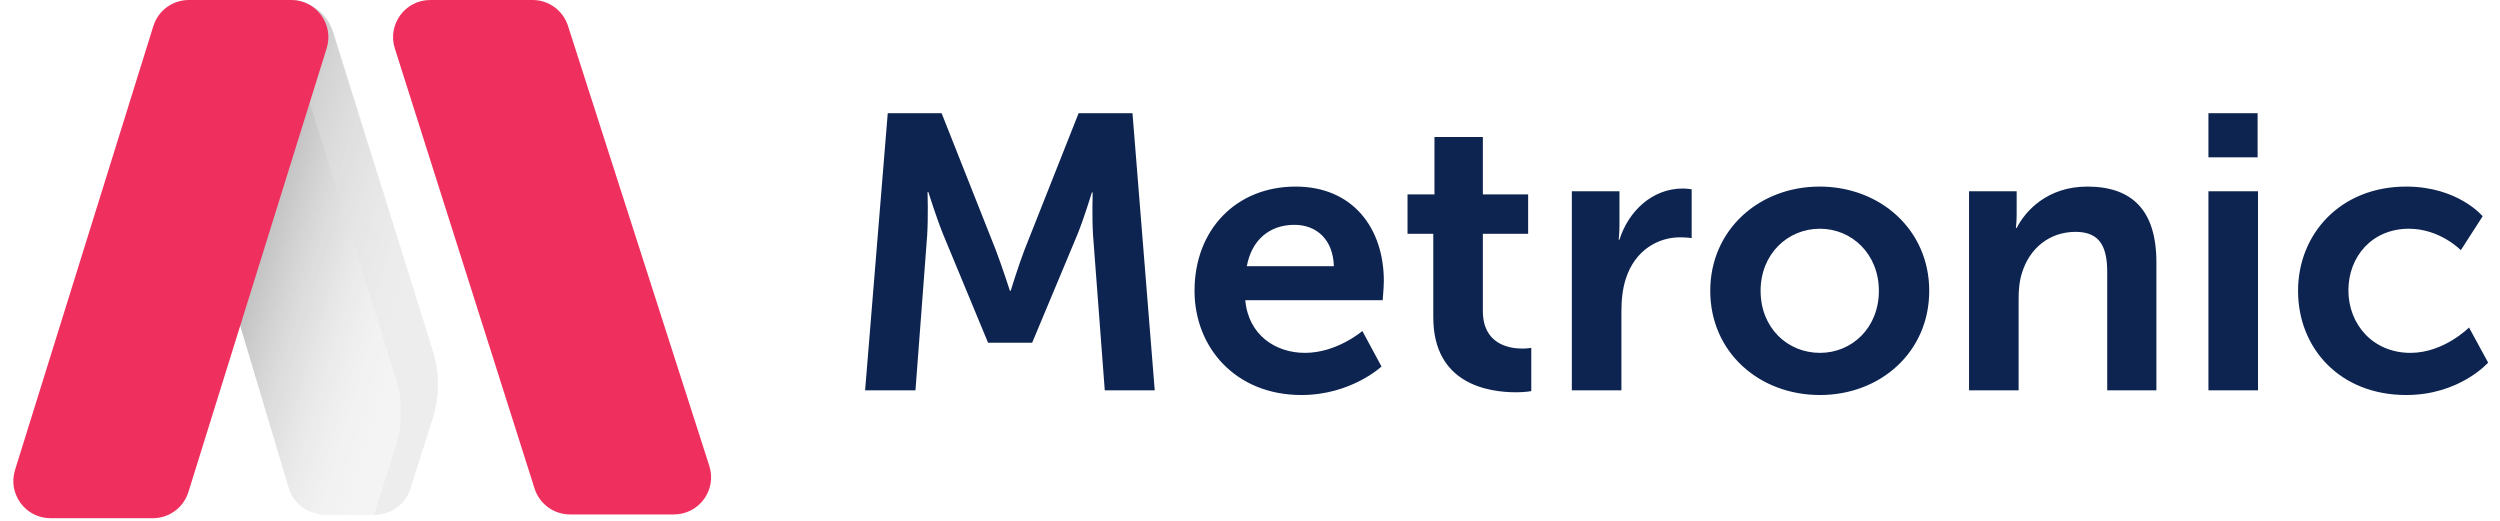
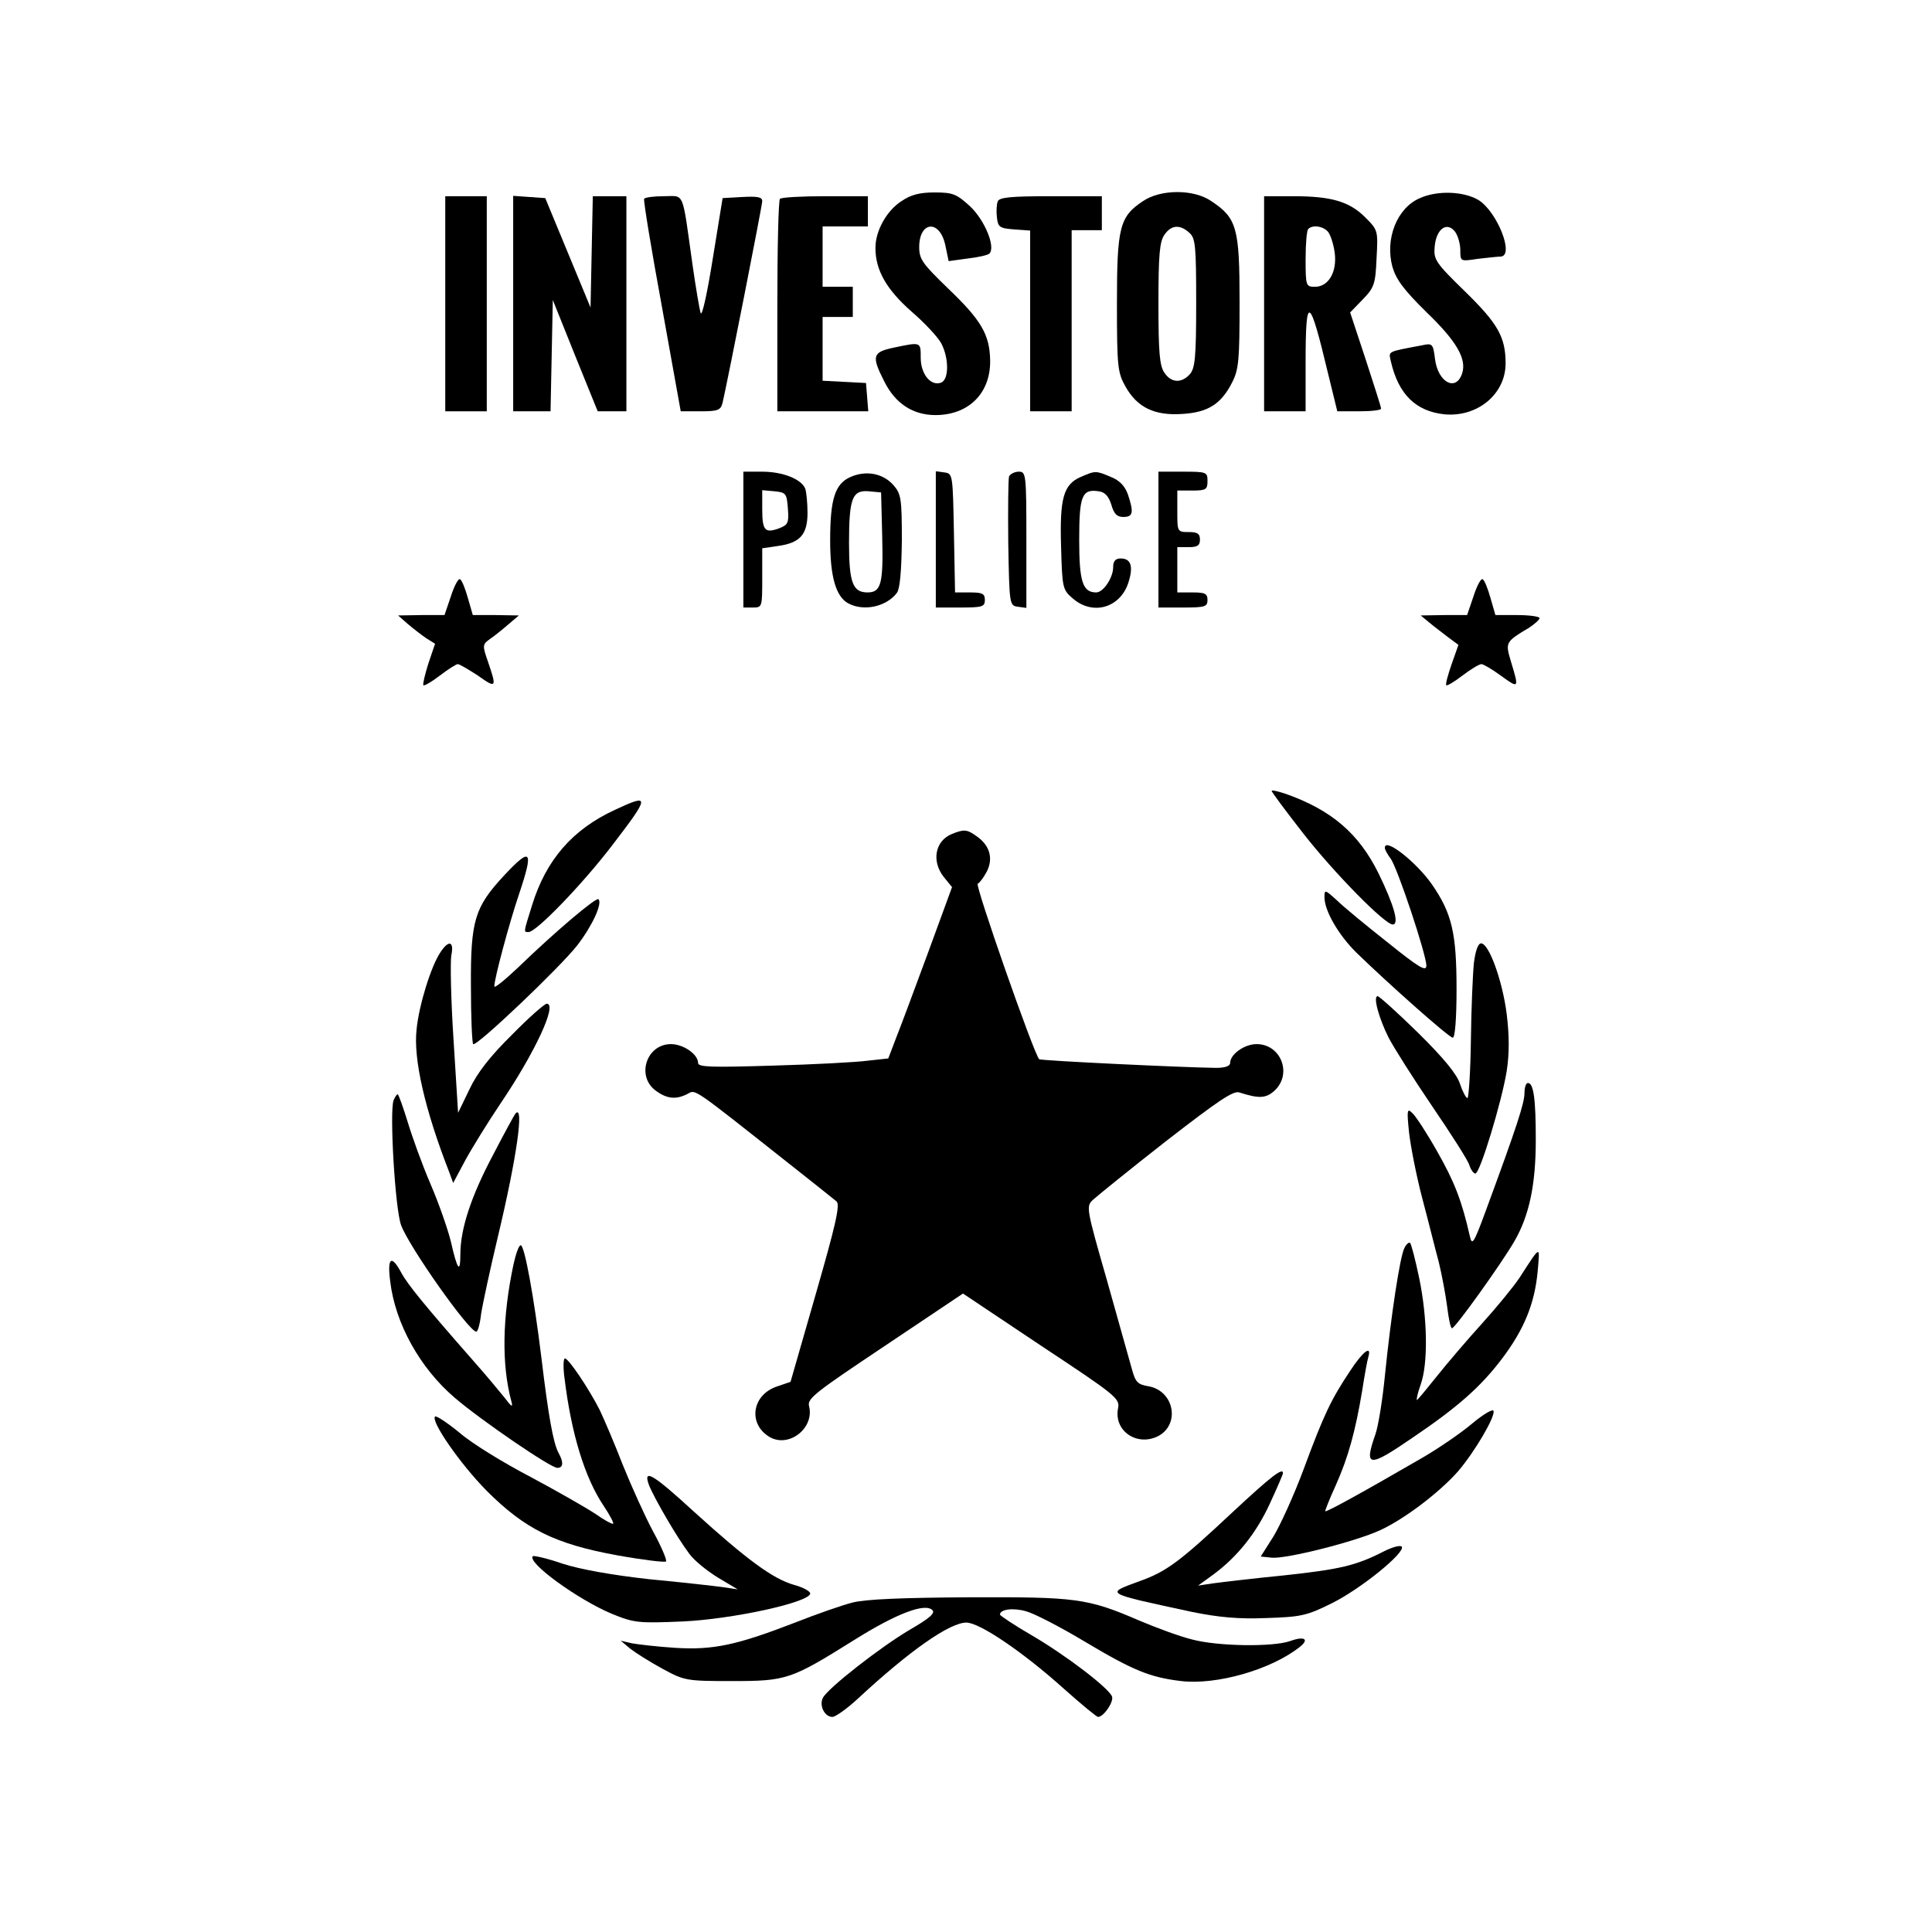
- <svg xmlns="http://www.w3.org/2000/svg" width="269" height="56" viewBox="0 0 269 56" fill="none">
-   <path d="M93.085 42H98.504L99.763 25.326C99.889 23.352 99.805 20.664 99.805 20.664H99.889C99.889 20.664 100.813 23.604 101.527 25.326L106.315 36.876H111.061L115.891 25.326C116.605 23.604 117.487 20.706 117.487 20.706H117.571C117.571 20.706 117.487 23.352 117.613 25.326L118.873 42H124.249L121.855 12.18H116.059L110.221 26.922C109.549 28.686 108.751 31.29 108.751 31.29H108.667C108.667 31.29 107.827 28.686 107.155 26.922L101.317 12.18H95.522L93.085 42ZM128.531 31.29C128.531 37.38 132.941 42.504 140.039 42.504C145.373 42.504 148.649 39.438 148.649 39.438L146.591 35.616C146.591 35.616 143.861 37.968 140.417 37.968C137.225 37.968 134.327 36.036 133.991 32.298H148.775C148.775 32.298 148.901 30.87 148.901 30.24C148.901 24.57 145.583 20.076 139.409 20.076C133.025 20.076 128.531 24.696 128.531 31.29ZM134.159 28.644C134.663 25.872 136.553 24.192 139.283 24.192C141.635 24.192 143.441 25.746 143.525 28.644H134.159ZM154.222 34.146C154.222 41.328 160.144 42.21 163.126 42.21C164.134 42.21 164.764 42.084 164.764 42.084V37.422C164.764 37.422 164.386 37.506 163.798 37.506C162.328 37.506 159.556 37.002 159.556 33.474V25.158H164.428V20.916H159.556V14.742H154.348V20.916H151.45V25.158H154.222V34.146ZM169.13 42H174.464V33.516C174.464 32.256 174.59 31.08 174.926 30.03C175.934 26.838 178.496 25.536 180.764 25.536C181.478 25.536 182.024 25.62 182.024 25.62V20.37C182.024 20.37 181.562 20.286 181.058 20.286C177.782 20.286 175.22 22.722 174.254 25.788H174.17C174.17 25.788 174.254 25.074 174.254 24.276V20.58H169.13V42ZM184.023 31.29C184.023 37.884 189.273 42.504 195.825 42.504C202.335 42.504 207.585 37.884 207.585 31.29C207.585 24.738 202.335 20.076 195.783 20.076C189.273 20.076 184.023 24.738 184.023 31.29ZM189.441 31.29C189.441 27.342 192.339 24.612 195.825 24.612C199.269 24.612 202.167 27.342 202.167 31.29C202.167 35.28 199.269 37.968 195.825 37.968C192.339 37.968 189.441 35.28 189.441 31.29ZM211.869 42H217.203V32.172C217.203 31.164 217.287 30.198 217.581 29.316C218.379 26.754 220.479 24.948 223.335 24.948C226.065 24.948 226.737 26.712 226.737 29.316V42H232.029V28.224C232.029 22.554 229.341 20.076 224.595 20.076C220.269 20.076 217.917 22.722 216.993 24.528H216.909C216.909 24.528 216.993 23.856 216.993 23.058V20.58H211.869V42ZM237.627 16.926H242.919V12.18H237.627V16.926ZM237.627 42H242.961V20.58H237.627V42ZM247.27 31.29C247.27 37.506 251.806 42.504 258.904 42.504C264.658 42.504 267.724 39.018 267.724 39.018L265.666 35.238C265.666 35.238 262.978 37.968 259.366 37.968C255.292 37.968 252.688 34.86 252.688 31.248C252.688 27.594 255.25 24.612 259.198 24.612C262.558 24.612 264.784 26.922 264.784 26.922L267.136 23.268C267.136 23.268 264.49 20.076 258.904 20.076C251.806 20.076 247.27 25.2 247.27 31.29Z" fill="#0D2451" />
-   <path d="M61.114 2.777L76.323 50.13C77.152 52.712 75.226 55.353 72.514 55.353H61.331C59.588 55.353 58.046 54.225 57.518 52.564L42.483 5.211C41.664 2.631 43.589 0 46.295 0H57.306C59.044 0 60.583 1.122 61.114 2.777Z" fill="#EF305E" />
-   <g filter="url(#filter0_i)">
-     <path d="M46.548 37.8L35.824 3.449C35.184 1.397 33.284 0 31.134 0C28.518 0 26.36 2.05 26.227 4.663L24.919 30.339C24.872 31.251 24.982 32.164 25.244 33.039L31.066 52.5C31.572 54.193 33.13 55.353 34.898 55.353H40.309C42.05 55.353 43.591 54.227 44.12 52.569L46.527 45.021C47.275 42.674 47.283 40.152 46.548 37.8Z" fill="#F4F4F4" />
-     <path d="M46.548 37.8L35.824 3.449C35.184 1.397 33.284 0 31.134 0C28.518 0 26.36 2.05 26.227 4.663L24.919 30.339C24.872 31.251 24.982 32.164 25.244 33.039L31.066 52.5C31.572 54.193 33.13 55.353 34.898 55.353H40.309C42.05 55.353 43.591 54.227 44.12 52.569L46.527 45.021C47.275 42.674 47.283 40.152 46.548 37.8Z" fill="url(#paint0_linear)" />
+ <svg xmlns="http://www.w3.org/2000/svg" version="1.0" width="512pt" height="512pt" viewBox="0 0 512 512" preserveAspectRatio="xMidYMid meet">
+   <g transform="translate(0,512) scale(0.1,-0.1)" fill="#000000" stroke="none">
+     <path d="M2389 4587 c-40 -26 -69 -79 -69 -124 0 -59 29 -110 96 -169 36 -31 71 -69 79 -85 20 -39 20 -95 -1 -103 -27 -10 -54 22 -54 66 0 42 1 42 -70 27 -58 -12 -61 -22 -27 -89 29 -59 76 -90 136 -90 88 0 146 58 145 144 -1 70 -24 108 -113 193 -66 64 -75 76 -75 108 0 69 54 74 69 6 l9 -43 51 7 c27 3 53 9 57 13 17 17 -12 88 -51 125 -36 33 -46 37 -94 37 -40 0 -63 -6 -88 -23z" />
+     <path d="M3029 4587 c-62 -41 -69 -69 -69 -272 0 -168 2 -183 23 -220 31 -55 77 -77 150 -72 68 4 103 26 132 83 18 35 20 59 20 214 0 196 -7 222 -75 267 -46 32 -134 32 -181 0z m123 -84 c16 -14 18 -34 18 -186 0 -145 -3 -173 -17 -189 -22 -24 -49 -23 -67 4 -13 18 -16 54 -16 183 0 129 3 165 16 183 18 26 41 28 66 5z" />
+     <path d="M3763 4595 c-61 -26 -93 -108 -73 -182 10 -34 30 -61 91 -121 79 -76 106 -123 94 -161 -16 -50 -64 -25 -72 37 -5 41 -7 43 -34 37 -95 -18 -89 -15 -83 -43 20 -87 66 -132 142 -140 88 -8 162 54 162 135 0 70 -21 106 -107 190 -79 77 -84 85 -81 119 4 47 32 68 54 40 8 -11 14 -33 14 -49 0 -30 0 -30 46 -23 26 3 53 6 60 6 39 0 -8 119 -58 150 -39 23 -108 26 -155 5z" />
+     <path d="M1180 4315 l0 -285 55 0 55 0 0 285 0 285 -55 0 -55 0 0 -285z" />
+     <path d="M1360 4316 l0 -286 50 0 49 0 3 148 3 147 59 -147 60 -148 38 0 38 0 0 285 0 285 -45 0 -44 0 -3 -147 -3 -148 -60 145 -60 145 -43 3 -42 3 0 -285z" />
+     <path d="M1707 4593 c-2 -5 19 -133 47 -285 l50 -278 53 0 c46 0 53 3 58 23 13 56 105 522 105 534 0 11 -13 13 -52 11 l-53 -3 -26 -160 c-14 -88 -28 -153 -32 -145 -3 8 -13 67 -22 130 -28 199 -20 180 -76 180 -26 0 -50 -3 -52 -7z" />
+     <path d="M2067 4593 c-4 -3 -7 -132 -7 -285 l0 -278 121 0 120 0 -3 38 -3 37 -57 3 -58 3 0 84 0 85 40 0 40 0 0 40 0 40 -40 0 -40 0 0 80 0 80 60 0 60 0 0 40 0 40 -113 0 c-63 0 -117 -3 -120 -7z" />
+     <path d="M2644 4586 c-3 -8 -4 -27 -2 -43 3 -25 7 -28 46 -31 l42 -3 0 -240 0 -239 55 0 55 0 0 240 0 240 40 0 40 0 0 45 0 45 -135 0 c-108 0 -137 -3 -141 -14z" />
+     <path d="M3350 4315 l0 -285 55 0 55 0 0 130 c0 183 10 178 60 -32 l24 -98 58 0 c32 0 58 3 58 7 0 5 -19 63 -41 131 l-41 124 33 34 c31 32 34 41 37 109 4 74 4 75 -30 109 -42 42 -90 56 -190 56 l-78 0 0 -285z m170 190 c6 -8 14 -32 17 -54 7 -51 -16 -91 -52 -91 -24 0 -25 2 -25 73 0 41 3 77 7 80 11 12 40 8 53 -8z" />
+     <path d="M1970 3690 l0 -180 25 0 c25 0 25 1 25 79 l0 78 41 6 c59 8 79 30 79 88 0 26 -3 55 -6 64 -10 25 -59 45 -114 45 l-50 0 0 -180z m118 82 c3 -38 0 -43 -23 -52 -38 -14 -45 -6 -45 51 l0 50 33 -3 c30 -3 32 -6 35 -46z" />
+     <path d="M2254 3856 c-41 -18 -54 -58 -54 -168 0 -96 15 -149 48 -167 41 -22 101 -9 129 28 8 11 12 58 13 138 0 112 -2 124 -22 147 -28 32 -73 40 -114 22z m84 -160 c3 -123 -3 -146 -39 -146 -39 0 -49 26 -49 131 0 120 9 141 53 137 l32 -3 3 -119z" />
+     <path d="M2480 3691 l0 -181 65 0 c58 0 65 2 65 20 0 17 -7 20 -40 20 l-39 0 -3 158 c-3 154 -3 157 -25 160 l-23 3 0 -180z" />
+     <path d="M2674 3857 c-2 -7 -3 -87 -2 -177 3 -163 3 -165 26 -168 l22 -3 0 180 c0 175 -1 181 -20 181 -11 0 -23 -6 -26 -13z" />
+     <path d="M2864 3856 c-46 -20 -56 -57 -52 -186 3 -108 4 -113 31 -136 53 -46 125 -25 147 41 14 43 8 65 -20 65 -14 0 -20 -7 -20 -23 0 -28 -26 -67 -45 -67 -36 0 -45 29 -45 139 0 117 7 136 52 129 16 -2 26 -13 33 -35 7 -25 15 -33 32 -33 26 0 28 12 12 60 -8 22 -22 37 -45 46 -40 17 -41 17 -80 0z" />
+     <path d="M3070 3690 l0 -180 65 0 c58 0 65 2 65 20 0 17 -7 20 -40 20 l-40 0 0 60 0 60 30 0 c23 0 30 4 30 20 0 16 -7 20 -30 20 -30 0 -30 1 -30 55 l0 55 40 0 c36 0 40 3 40 25 0 24 -2 25 -65 25 l-65 0 0 -180z" />
+     <path d="M1195 3540 l-17 -50 -61 0 -62 -1 25 -22 c14 -12 36 -29 49 -38 l24 -15 -18 -53 c-9 -29 -15 -54 -13 -57 3 -2 22 9 44 26 21 16 43 30 47 30 5 0 28 -14 53 -30 49 -35 51 -33 28 34 -16 46 -16 48 5 63 12 8 34 26 49 39 l27 23 -61 1 -61 0 -13 45 c-7 25 -16 48 -21 50 -4 3 -15 -17 -24 -45z" />
+     <path d="M3905 3540 l-17 -50 -61 0 -62 -1 23 -19 c13 -11 36 -28 50 -39 l27 -20 -18 -51 c-10 -29 -17 -54 -14 -56 2 -2 21 9 43 26 21 16 44 30 50 30 5 0 29 -14 52 -31 47 -34 48 -34 27 35 -16 54 -17 54 48 93 15 10 27 21 27 25 0 4 -26 8 -59 8 l-58 0 -13 45 c-7 25 -16 48 -21 50 -4 3 -15 -17 -24 -45z" />
+     <path d="M3370 3024 c0 -3 38 -54 84 -113 83 -106 216 -241 237 -241 18 0 3 52 -38 136 -52 105 -124 167 -245 210 -21 7 -38 11 -38 8z" />
+     <path d="M1630 2974 c-113 -52 -183 -133 -220 -253 -23 -74 -23 -71 -9 -71 20 0 141 125 220 228 102 133 103 140 9 96z" />
+     <path d="M2523 2910 c-45 -18 -55 -72 -22 -114 l22 -27 -63 -172 c-35 -95 -73 -197 -85 -227 l-21 -55 -55 -6 c-30 -4 -143 -10 -251 -13 -164 -5 -198 -4 -198 7 0 23 -39 50 -72 50 -64 0 -92 -83 -42 -122 30 -23 55 -26 86 -10 22 12 10 20 263 -180 66 -52 125 -99 132 -105 10 -9 -3 -64 -55 -245 l-67 -233 -35 -12 c-68 -22 -79 -101 -19 -135 51 -28 118 25 103 83 -5 20 18 37 202 160 l206 138 208 -139 c198 -131 208 -139 203 -165 -12 -60 50 -102 106 -74 59 31 43 119 -24 132 -31 5 -36 11 -46 48 -6 22 -36 128 -66 235 -54 188 -55 194 -37 211 11 10 97 80 193 155 138 107 179 135 195 130 53 -17 71 -16 94 5 47 44 17 123 -48 123 -32 0 -70 -27 -70 -50 0 -8 -13 -13 -37 -13 -85 1 -466 19 -469 23 -14 13 -171 463 -163 465 5 2 16 17 24 32 18 35 8 70 -27 94 -25 18 -33 19 -65 6z" />
+     <path d="M3670 2873 c0 -5 7 -17 15 -28 18 -23 95 -255 95 -284 0 -17 -20 -5 -102 61 -57 45 -118 95 -135 112 -32 29 -33 29 -33 8 0 -35 36 -98 83 -145 82 -80 247 -227 257 -227 6 0 10 51 10 128 0 149 -12 201 -65 278 -42 60 -126 126 -125 97z" />
+     <path d="M1336 2800 c-78 -84 -89 -119 -88 -293 0 -82 3 -151 6 -154 8 -8 230 203 276 262 40 52 67 111 56 122 -6 6 -116 -87 -213 -181 -35 -33 -63 -56 -63 -50 0 21 40 169 65 243 40 119 33 128 -39 51z" />
+     <path d="M1167 2596 c-25 -37 -57 -141 -63 -204 -9 -78 22 -213 86 -377 l11 -30 32 60 c18 33 60 101 93 150 92 136 152 265 123 265 -6 0 -48 -37 -93 -83 -57 -56 -92 -101 -112 -144 l-30 -62 -12 192 c-7 106 -9 207 -6 225 8 38 -7 42 -29 8z" />
+     <path d="M3906 2568 c-3 -29 -7 -122 -8 -205 -1 -84 -6 -153 -9 -153 -4 0 -13 17 -20 38 -8 25 -43 68 -111 135 -54 53 -103 97 -107 97 -13 0 3 -58 29 -110 13 -25 64 -106 115 -181 51 -75 96 -145 99 -157 4 -12 11 -22 16 -22 12 0 70 191 83 272 7 46 7 92 0 150 -11 88 -47 188 -68 188 -8 0 -15 -20 -19 -52z" />
+     <path d="M4040 2223 c0 -26 -20 -88 -103 -313 -32 -87 -36 -92 -42 -65 -21 93 -41 144 -86 223 -27 48 -57 94 -66 102 -14 14 -15 9 -9 -50 4 -36 19 -114 35 -175 16 -60 35 -137 44 -170 8 -33 18 -86 22 -117 4 -32 9 -58 13 -58 9 1 130 170 165 230 40 69 57 151 57 270 0 109 -6 150 -21 150 -5 0 -9 -12 -9 -27z" />
+     <path d="M1043 2204 c-11 -30 4 -288 20 -331 21 -57 179 -281 199 -282 4 -1 10 20 13 47 4 26 24 119 45 207 49 205 70 351 46 324 -2 -2 -29 -51 -59 -109 -58 -109 -87 -196 -87 -264 0 -52 -8 -42 -25 33 -8 33 -32 102 -54 153 -22 51 -49 126 -61 166 -12 39 -24 72 -26 72 -3 0 -7 -7 -11 -16z" />
+     <path d="M3722 1813 c-12 -22 -36 -182 -52 -340 -6 -61 -17 -131 -25 -154 -31 -88 -18 -89 97 -10 123 83 183 137 239 211 58 77 86 145 94 231 6 70 9 71 -48 -17 -16 -24 -61 -79 -100 -122 -38 -42 -92 -105 -119 -139 -28 -35 -51 -63 -53 -63 -2 0 2 19 10 41 20 56 18 176 -4 282 -10 48 -21 90 -24 93 -3 3 -10 -3 -15 -13z" />
+     <path d="M1361 1770 c-30 -141 -32 -266 -6 -363 5 -18 1 -16 -17 8 -13 16 -50 61 -83 98 -129 147 -175 203 -192 235 -26 48 -37 39 -29 -23 13 -112 79 -231 172 -310 69 -59 253 -185 271 -185 16 0 17 15 3 40 -14 26 -27 100 -45 250 -20 164 -45 300 -55 300 -5 0 -13 -23 -19 -50z" />
+     <path d="M3578 1487 c-50 -75 -69 -114 -123 -260 -26 -70 -63 -151 -81 -180 l-33 -52 29 -3 c37 -4 221 42 288 73 65 30 158 101 207 157 44 52 98 144 93 159 -2 6 -27 -9 -56 -33 -28 -24 -89 -66 -134 -92 -150 -87 -253 -144 -256 -141 -1 1 11 32 28 69 33 74 52 143 70 251 6 39 13 78 16 88 10 34 -14 16 -48 -36z" />
+     <path d="M1496 1468 c18 -148 54 -265 104 -339 16 -24 27 -45 25 -47 -2 -2 -23 9 -47 26 -24 16 -101 60 -172 98 -71 37 -156 89 -188 117 -33 27 -62 46 -65 43 -12 -12 66 -125 137 -197 101 -101 181 -141 347 -171 67 -12 125 -19 128 -16 3 3 -12 39 -34 79 -22 41 -58 121 -81 178 -22 57 -50 122 -61 145 -28 55 -82 136 -92 136 -4 0 -5 -24 -1 -52z" />
+     <path d="M3268 1114 c-141 -132 -176 -159 -250 -185 -89 -33 -94 -30 142 -81 70 -14 121 -19 196 -16 92 3 107 6 175 40 76 38 193 133 184 149 -4 5 -25 -1 -47 -12 -74 -38 -117 -48 -266 -64 -81 -8 -165 -18 -187 -21 l-40 -6 40 29 c65 48 115 111 151 190 19 41 34 76 34 79 0 16 -32 -9 -132 -102z" />
+     <path d="M1720 1184 c14 -35 75 -140 107 -182 13 -18 48 -46 76 -63 l52 -31 -40 6 c-22 3 -110 13 -195 21 -99 11 -182 26 -229 41 -40 14 -76 22 -79 20 -16 -17 121 -116 210 -153 59 -24 70 -25 188 -20 129 6 329 49 337 73 2 6 -17 17 -43 24 -56 16 -125 67 -264 193 -110 101 -137 117 -120 71z" />
+     <path d="M2259 873 c-28 -7 -96 -31 -152 -53 -155 -60 -217 -73 -317 -67 -47 3 -98 9 -115 12 l-30 7 25 -21 c14 -11 52 -35 85 -53 59 -32 63 -33 185 -33 145 0 156 4 324 109 110 69 187 99 207 79 8 -8 -8 -22 -60 -52 -78 -46 -216 -154 -230 -180 -11 -20 4 -51 25 -51 8 0 39 22 67 48 138 128 244 202 288 202 35 0 150 -78 258 -175 46 -41 87 -75 91 -75 15 0 42 40 37 54 -9 23 -123 110 -214 163 -45 26 -82 51 -83 54 0 14 34 19 69 9 20 -5 90 -41 155 -80 129 -77 173 -95 256 -105 94 -11 238 30 314 90 27 21 13 30 -25 16 -46 -16 -191 -14 -259 4 -33 8 -95 31 -140 50 -139 60 -168 63 -453 62 -174 -1 -274 -5 -308 -14z" />
  </g>
-   <path d="M20.317 0H31.332C34.029 0 35.953 2.615 35.151 5.19L20.27 52.947C19.749 54.619 18.201 55.758 16.451 55.758H5.436C2.739 55.758 0.815 53.143 1.617 50.568L16.498 2.81C17.019 1.139 18.566 0 20.317 0Z" fill="#EF305E" />
-   <defs>
-     <filter id="filter0_i" x="24.908" y="0" width="22.185" height="55.353" filterUnits="userSpaceOnUse" color-interpolation-filters="sRGB">
-       <feFlood flood-opacity="0" result="BackgroundImageFix" />
-       <feBlend mode="normal" in="SourceGraphic" in2="BackgroundImageFix" result="shape" />
-       <feColorMatrix in="SourceAlpha" type="matrix" values="0 0 0 0 0 0 0 0 0 0 0 0 0 0 0 0 0 0 127 0" result="hardAlpha" />
-       <feOffset dx="-4" dy="3" />
-       <feComposite in2="hardAlpha" operator="arithmetic" k2="-1" k3="1" />
-       <feColorMatrix type="matrix" values="0 0 0 0 0.904 0 0 0 0 0.893 0 0 0 0 0.893 0 0 0 0.4 0" />
-       <feBlend mode="normal" in2="shape" result="effect1_innerShadow" />
-     </filter>
-     <linearGradient id="paint0_linear" x1="29" y1="24.5" x2="49" y2="30.5" gradientUnits="userSpaceOnUse">
-       <stop stop-opacity="0.2" />
-       <stop offset="0.911" stop-color="white" stop-opacity="0" />
-     </linearGradient>
-   </defs>
</svg>
